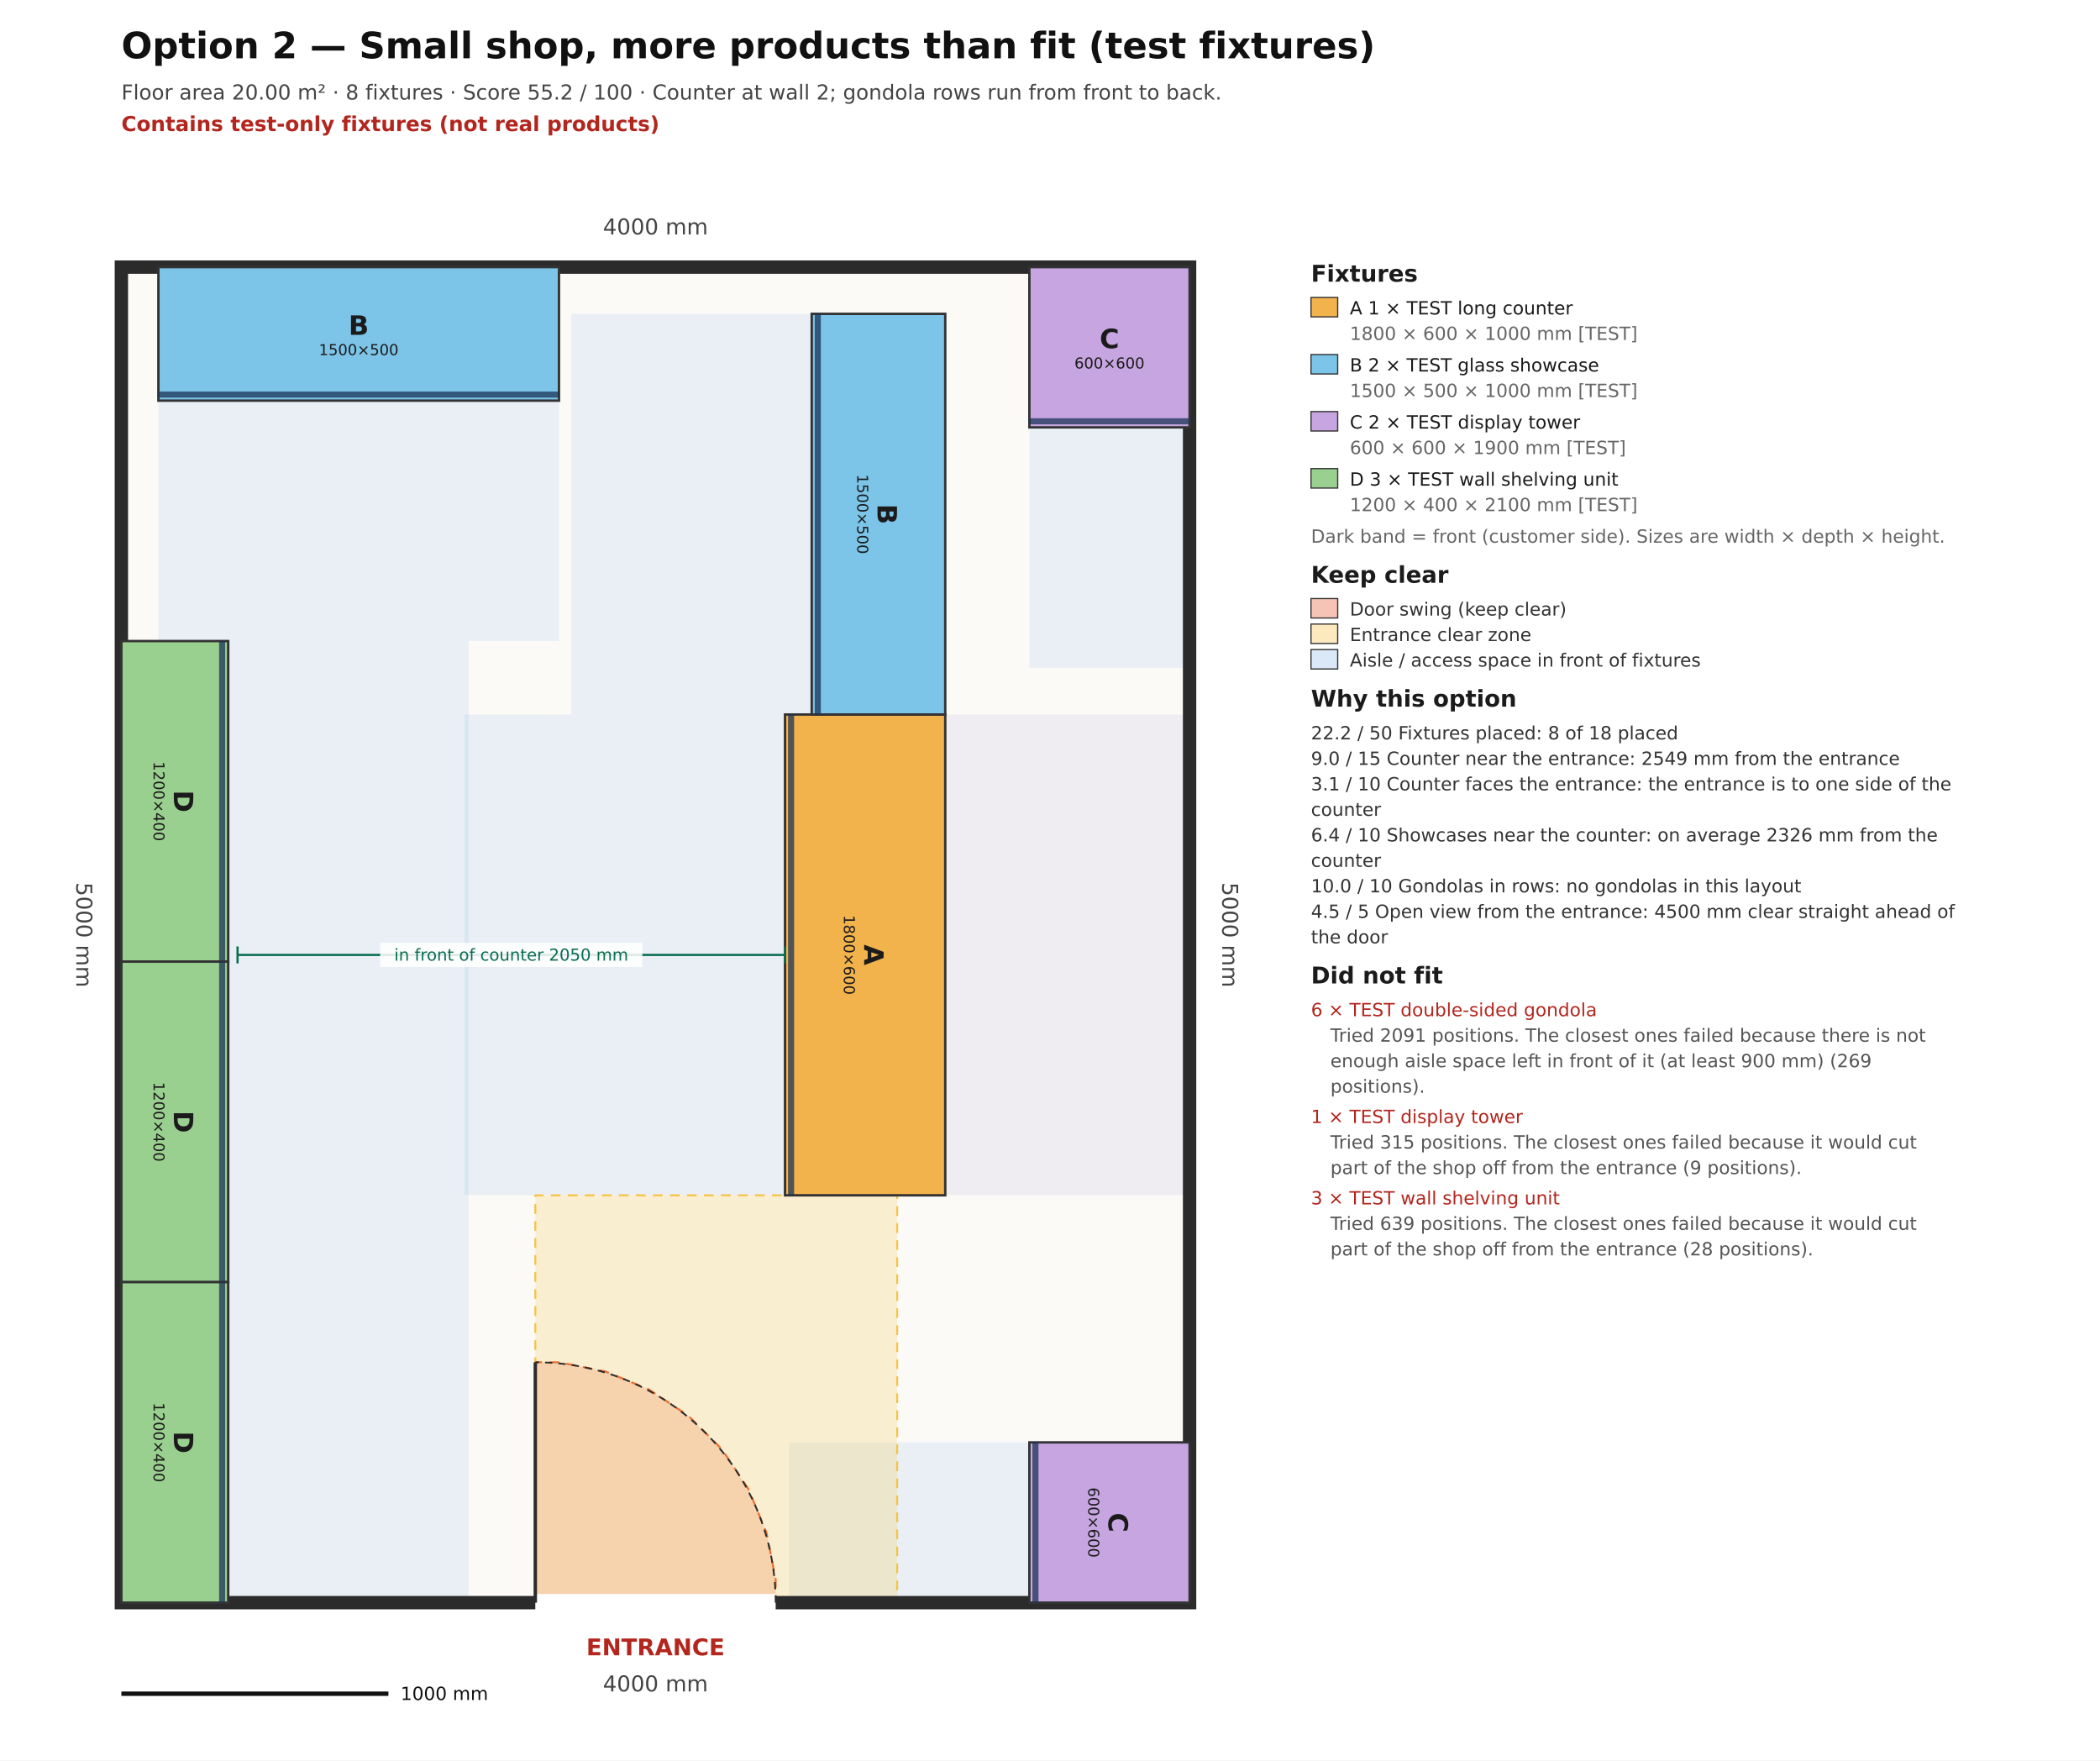
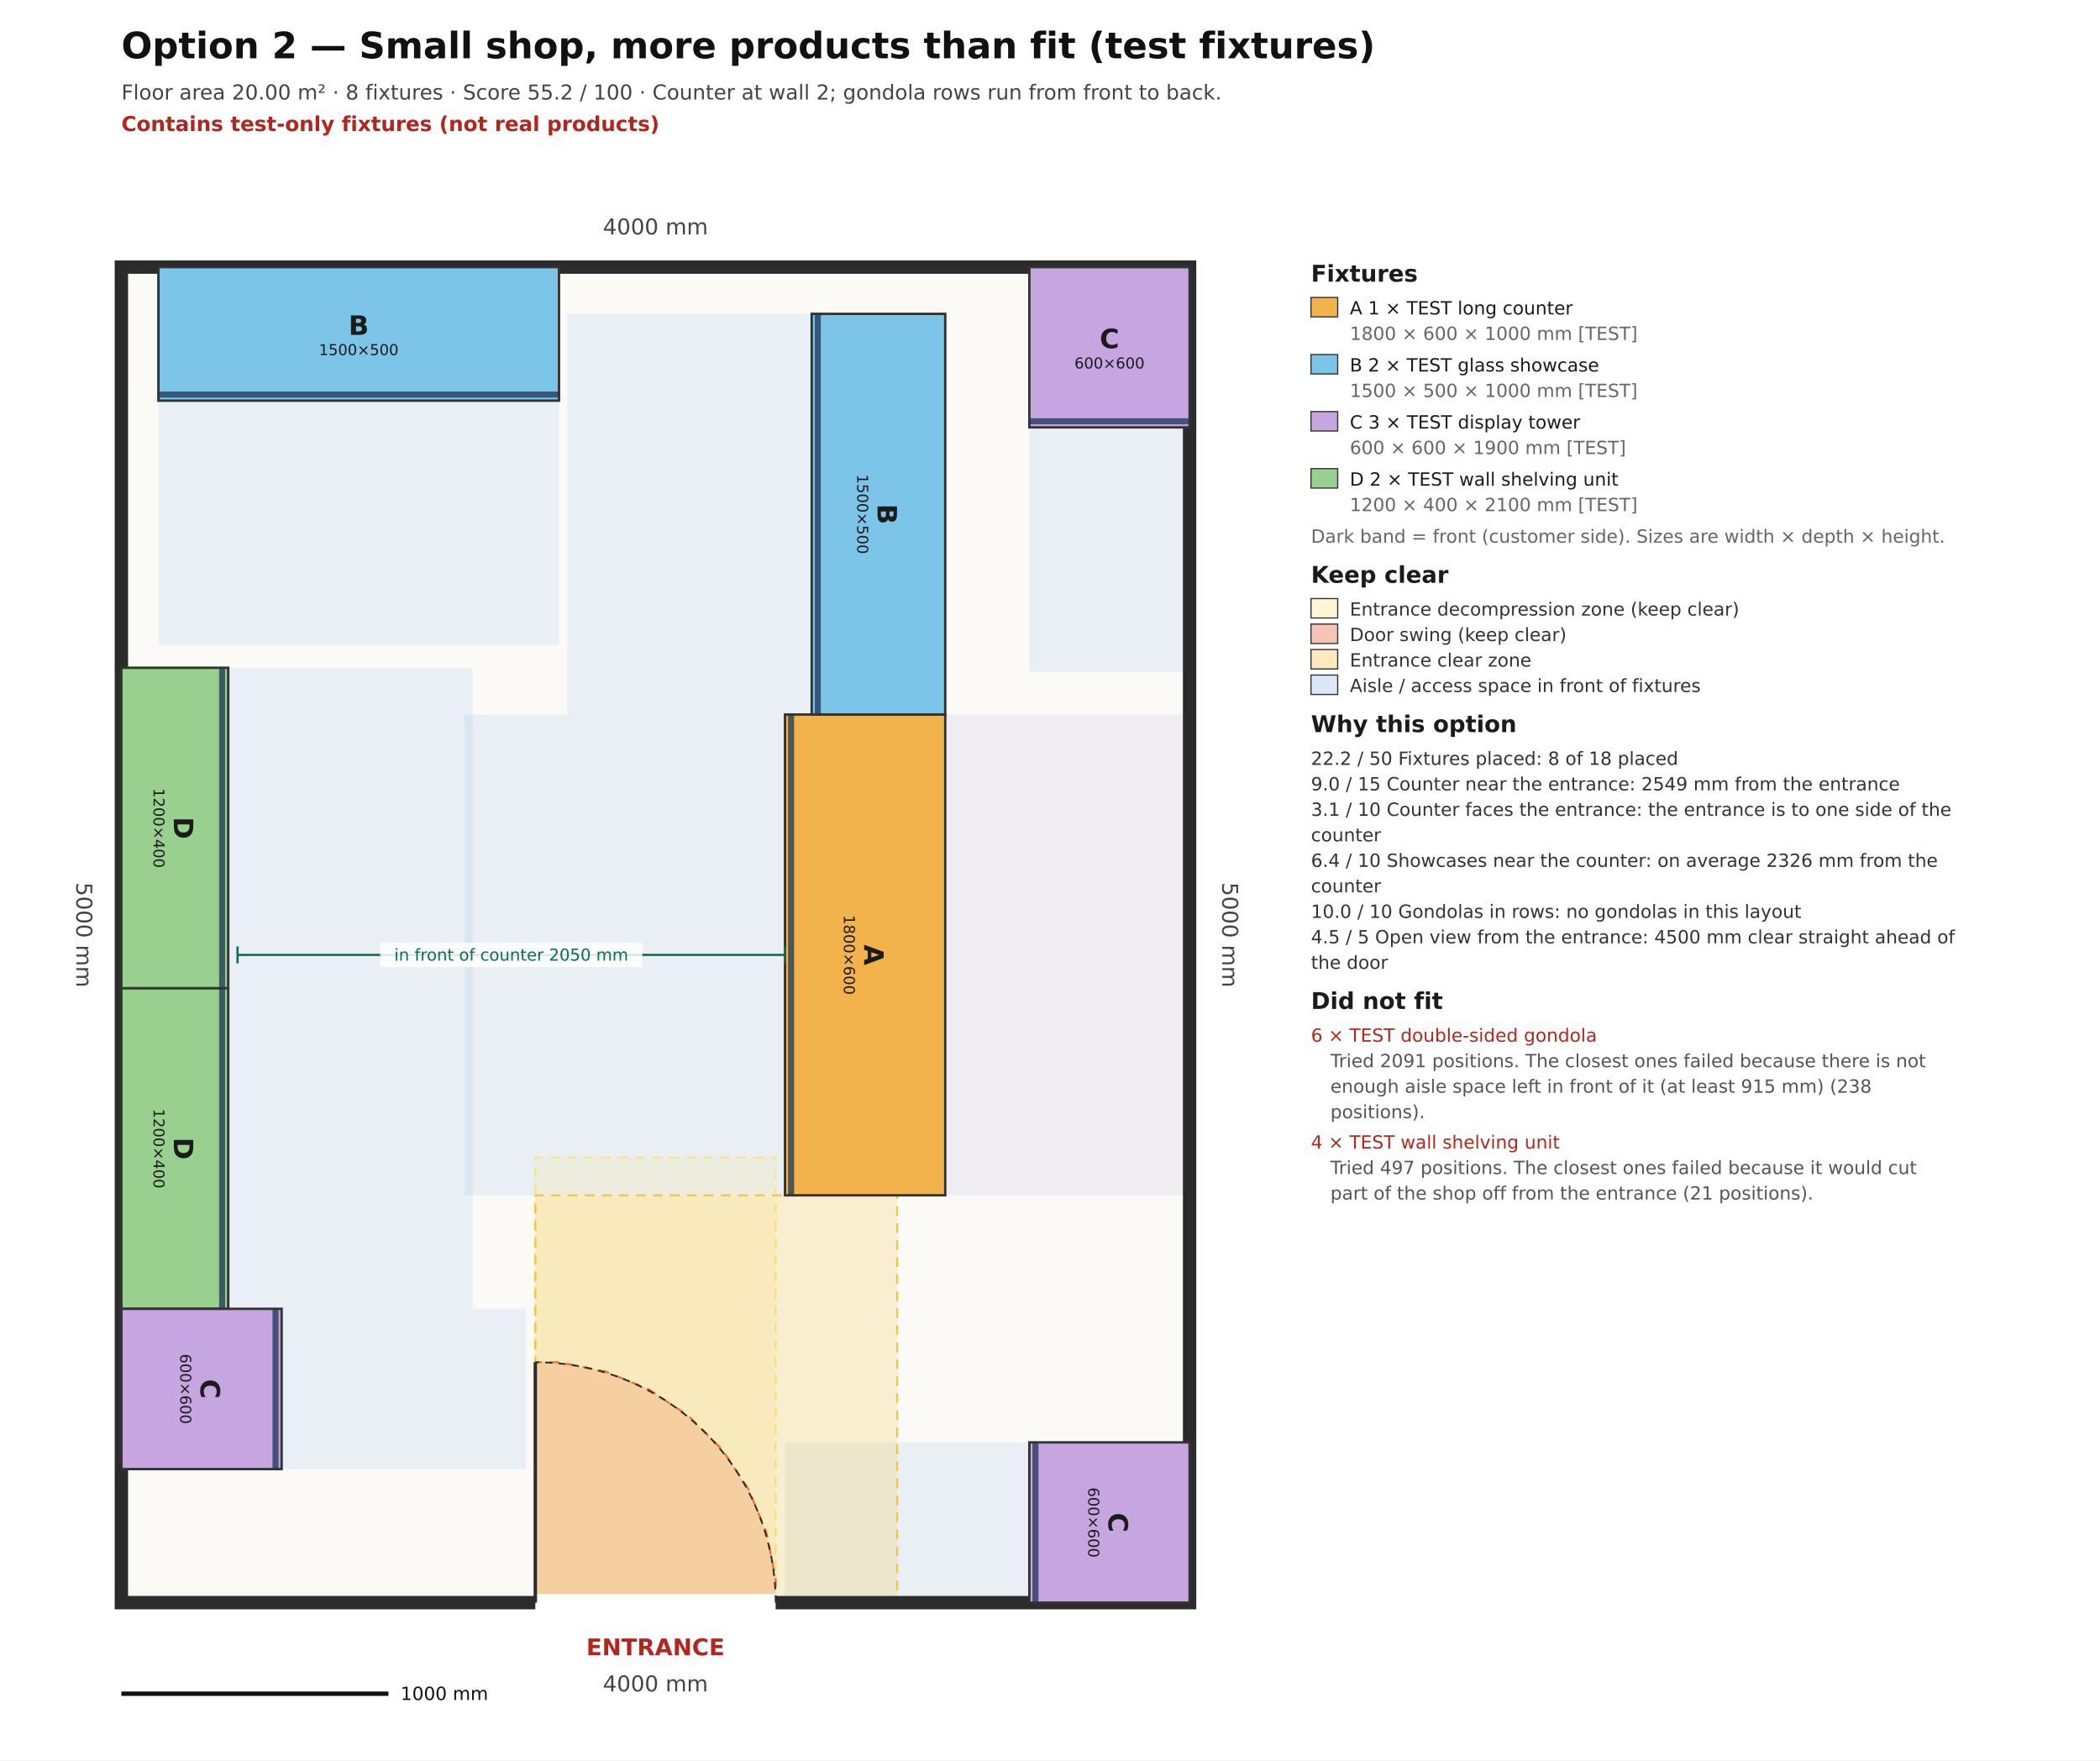
<svg xmlns="http://www.w3.org/2000/svg" viewBox="0 0 7863.6 6590.9" width="7863.6mm" height="6590.9mm" font-family="DejaVu Sans, Arial, sans-serif">
  <rect x="0" y="0" width="7863.6" height="6590.9" fill="#ffffff" />
  <text x="454.5" y="218.2" font-size="136.4" font-weight="bold" fill="#111111">Option 2 — Small shop, more products than fit (test fixtures)</text>
  <text x="454.5" y="372.7" font-size="77.3" fill="#444444">Floor area 20.00 m²  ·  8 fixtures  ·  Score 55.2 / 100  ·  Counter at wall 2; gondola rows run from front to back.</text>
  <text x="454.5" y="490.9" font-size="77.3" font-weight="bold" fill="#b3261e">Contains test-only fixtures (not real products)</text>
  <polygon data-role="room-outline" data-plan-points="0.000,0.000 4000.000,0.000 4000.000,5000.000 0.000,5000.000" points="454.545,6000.000 4454.545,6000.000 4454.545,1000.000 454.545,1000.000" fill="#fbfaf7" stroke="none" />
  <polygon data-access-zone="f01" points="2939.5,4475.0 2939.5,2675.0 1739.5,2675.0 1739.5,4475.0" fill="#4a90d9" fill-opacity="0.10" stroke="none" />
  <polygon data-access-zone="f01" points="4454.5,4475.0 4454.5,2675.0 3539.5,2675.0 3539.5,4475.0" fill="#8e7cc3" fill-opacity="0.10" stroke="none" />
-   <polygon data-access-zone="f02" points="3039.5,2675.0 3039.5,1175.0 2139.5,1175.0 2139.5,2675.0" fill="#4a90d9" fill-opacity="0.10" stroke="none" />
-   <polygon data-access-zone="f03" points="2093.2,1500.0 593.2,1500.0 593.2,2400.0 2093.2,2400.0" fill="#4a90d9" fill-opacity="0.10" stroke="none" />
-   <polygon data-access-zone="f04" points="854.5,2400.0 854.5,3600.0 1754.5,3600.0 1754.5,2400.0" fill="#4a90d9" fill-opacity="0.10" stroke="none" />
-   <polygon data-access-zone="f05" points="854.5,3600.0 854.5,4800.0 1754.5,4800.0 1754.5,3600.0" fill="#4a90d9" fill-opacity="0.10" stroke="none" />
-   <polygon data-access-zone="f06" points="854.5,4800.0 854.5,6000.0 1754.5,6000.0 1754.5,4800.0" fill="#4a90d9" fill-opacity="0.10" stroke="none" />
-   <polygon data-access-zone="f07" points="4454.5,1600.0 3854.5,1600.0 3854.5,2500.0 4454.5,2500.0" fill="#4a90d9" fill-opacity="0.10" stroke="none" />
-   <polygon data-access-zone="f08" points="3854.5,6000.0 3854.5,5400.0 2954.5,5400.0 2954.5,6000.0" fill="#4a90d9" fill-opacity="0.10" stroke="none" />
+   <polygon data-access-zone="f02" points="3039.5,2675.0 3039.5,1175.0 2124.5,1175.0 2124.5,2675.0" fill="#4a90d9" fill-opacity="0.10" stroke="none" />
+   <polygon data-access-zone="f03" points="2093.2,1500.0 593.2,1500.0 593.2,2415.0 2093.2,2415.0" fill="#4a90d9" fill-opacity="0.10" stroke="none" />
+   <polygon data-access-zone="f04" points="854.5,2500.0 854.5,3700.0 1769.5,3700.0 1769.5,2500.0" fill="#4a90d9" fill-opacity="0.10" stroke="none" />
+   <polygon data-access-zone="f05" points="854.5,3700.0 854.5,4900.0 1769.5,4900.0 1769.5,3700.0" fill="#4a90d9" fill-opacity="0.10" stroke="none" />
+   <polygon data-access-zone="f06" points="4454.5,1600.0 3854.5,1600.0 3854.5,2515.0 4454.5,2515.0" fill="#4a90d9" fill-opacity="0.10" stroke="none" />
+   <polygon data-access-zone="f07" points="3854.5,6000.0 3854.5,5400.0 2939.5,5400.0 2939.5,6000.0" fill="#4a90d9" fill-opacity="0.10" stroke="none" />
+   <polygon data-access-zone="f08" points="1054.5,4900.0 1054.5,5500.0 1969.5,5500.0 1969.5,4900.0" fill="#4a90d9" fill-opacity="0.10" stroke="none" />
+   <polygon data-zone-id="entrance:decompression" points="2004.5,6000.0 2904.5,6000.0 2904.5,4333.3 2004.5,4333.3" fill="#f6e58d" fill-opacity="0.22" stroke="#f6e58d" stroke-width="7.3" stroke-dasharray="36.4 27.3" />
  <polygon data-zone-id="entrance:door-swing" points="2004.5,6000.0 2904.5,6000.0 2904.5,5911.4 2870.0,5737.5 2802.1,5573.7 2703.6,5426.3 2578.3,5300.9 2430.9,5202.4 2267.1,5134.6 2093.2,5100.0 2004.5,5100.0" fill="#e4572e" fill-opacity="0.22" stroke="#e4572e" stroke-width="7.3" stroke-dasharray="36.4 27.3" />
  <polygon data-zone-id="entrance:entrance-clear" points="2004.5,6000.0 3359.5,6000.0 3359.5,4475.0 2004.5,4475.0" fill="#f6c445" fill-opacity="0.22" stroke="#f6c445" stroke-width="7.3" stroke-dasharray="36.4 27.3" />
  <polygon points="454.5,6000.0 4454.5,6000.0 4454.5,1000.0 454.5,1000.0" fill="none" stroke="#2b2b2b" stroke-width="50.0" stroke-linejoin="miter" />
  <line data-door-id="entrance" x1="2004.5" y1="6000.0" x2="2904.5" y2="6000.0" stroke="#ffffff" stroke-width="65.0" />
  <line x1="2004.5" y1="6000.0" x2="2004.5" y2="5100.0" stroke="#2b2b2b" stroke-width="12.7" />
  <path d="M 2904.5 6000.0 A 900.0 900.0 0 0 0 2004.5 5100.0" fill="none" stroke="#2b2b2b" stroke-width="6.4" stroke-dasharray="27.3 22.7" />
  <text x="2454.5" y="6172.7" font-size="86.4" font-weight="bold" fill="#b3261e" text-anchor="middle" dominant-baseline="middle">ENTRANCE</text>
  <text data-wall-index="0" data-length-um="4000000" x="2454.5" y="6309.1" font-size="81.8" fill="#444444" text-anchor="middle" dominant-baseline="middle" transform="rotate(0.0 2454.5 6309.1)">4000 mm</text>
  <text data-wall-index="1" data-length-um="5000000" x="4600.0" y="3500.0" font-size="81.8" fill="#444444" text-anchor="middle" dominant-baseline="middle" transform="rotate(90.0 4600.0 3500.0)">5000 mm</text>
  <text data-wall-index="2" data-length-um="4000000" x="2454.5" y="854.5" font-size="81.8" fill="#444444" text-anchor="middle" dominant-baseline="middle" transform="rotate(0.0 2454.5 854.5)">4000 mm</text>
  <text data-wall-index="3" data-length-um="5000000" x="309.1" y="3500.0" font-size="81.8" fill="#444444" text-anchor="middle" dominant-baseline="middle" transform="rotate(90.0 309.1 3500.0)">5000 mm</text>
  <polygon data-placement-id="f01" data-product-id="test-counter-long" data-width-um="1800000" data-depth-um="600000" data-plan-points="3085.000,1525.000 3085.000,3325.000 2485.000,3325.000 2485.000,1525.000" points="3539.545,4475.000 3539.545,2675.000 2939.545,2675.000 2939.545,4475.000" fill="#f2b24c" stroke="#333333" stroke-width="9.1" />
  <line x1="2962.3" y1="4475.0" x2="2962.3" y2="2675.0" stroke="#1d3557" stroke-width="22.7" stroke-opacity="0.75" />
  <text x="3239.5" y="3544.0" font-size="100.0" font-weight="bold" fill="#1b1b1b" text-anchor="middle" dominant-baseline="central" transform="rotate(90.0 3239.5 3575.0)">A</text>
  <text x="3239.5" y="3635.0" font-size="56.4" fill="#1b1b1b" text-anchor="middle" dominant-baseline="central" transform="rotate(90.0 3239.5 3575.0)">1800×600</text>
  <polygon data-placement-id="f02" data-product-id="test-showcase" data-width-um="1500000" data-depth-um="500000" data-plan-points="3085.000,3325.000 3085.000,4825.000 2585.000,4825.000 2585.000,3325.000" points="3539.545,2675.000 3539.545,1175.000 3039.545,1175.000 3039.545,2675.000" fill="#7cc4e8" stroke="#333333" stroke-width="9.1" />
  <line x1="3062.3" y1="2675.0" x2="3062.3" y2="1175.0" stroke="#1d3557" stroke-width="22.7" stroke-opacity="0.75" />
  <text x="3289.5" y="1894.0" font-size="100.0" font-weight="bold" fill="#1b1b1b" text-anchor="middle" dominant-baseline="central" transform="rotate(90.0 3289.5 1925.0)">B</text>
  <text x="3289.5" y="1985.0" font-size="56.4" fill="#1b1b1b" text-anchor="middle" dominant-baseline="central" transform="rotate(90.0 3289.5 1925.0)">1500×500</text>
  <polygon data-placement-id="f03" data-product-id="test-showcase" data-width-um="1500000" data-depth-um="500000" data-plan-points="1638.642,5000.000 138.642,5000.000 138.642,4500.000 1638.642,4500.000" points="2093.187,1000.000 593.187,1000.000 593.187,1500.000 2093.187,1500.000" fill="#7cc4e8" stroke="#333333" stroke-width="9.1" />
  <line x1="2093.2" y1="1477.3" x2="593.2" y2="1477.3" stroke="#1d3557" stroke-width="22.7" stroke-opacity="0.75" />
  <text x="1343.2" y="1219.0" font-size="100.0" font-weight="bold" fill="#1b1b1b" text-anchor="middle" dominant-baseline="central" transform="rotate(0.0 1343.2 1250.0)">B</text>
  <text x="1343.2" y="1310.0" font-size="56.4" fill="#1b1b1b" text-anchor="middle" dominant-baseline="central" transform="rotate(0.0 1343.2 1250.0)">1500×500</text>
-   <polygon data-placement-id="f04" data-product-id="test-wall-shelf" data-width-um="1200000" data-depth-um="400000" data-plan-points="0.000,3600.000 0.000,2400.000 400.000,2400.000 400.000,3600.000" points="454.545,2400.000 454.545,3600.000 854.545,3600.000 854.545,2400.000" fill="#9ad08f" stroke="#333333" stroke-width="9.1" />
-   <line x1="831.8" y1="2400.0" x2="831.8" y2="3600.0" stroke="#1d3557" stroke-width="22.7" stroke-opacity="0.75" />
-   <text x="654.5" y="2969.0" font-size="100.0" font-weight="bold" fill="#1b1b1b" text-anchor="middle" dominant-baseline="central" transform="rotate(90.0 654.5 3000.0)">D</text>
-   <text x="654.5" y="3060.0" font-size="56.4" fill="#1b1b1b" text-anchor="middle" dominant-baseline="central" transform="rotate(90.0 654.5 3000.0)">1200×400</text>
-   <polygon data-placement-id="f05" data-product-id="test-wall-shelf" data-width-um="1200000" data-depth-um="400000" data-plan-points="0.000,2400.000 0.000,1200.000 400.000,1200.000 400.000,2400.000" points="454.545,3600.000 454.545,4800.000 854.545,4800.000 854.545,3600.000" fill="#9ad08f" stroke="#333333" stroke-width="9.1" />
-   <line x1="831.8" y1="3600.0" x2="831.8" y2="4800.0" stroke="#1d3557" stroke-width="22.7" stroke-opacity="0.75" />
-   <text x="654.5" y="4169.0" font-size="100.0" font-weight="bold" fill="#1b1b1b" text-anchor="middle" dominant-baseline="central" transform="rotate(90.0 654.5 4200.0)">D</text>
-   <text x="654.5" y="4260.0" font-size="56.4" fill="#1b1b1b" text-anchor="middle" dominant-baseline="central" transform="rotate(90.0 654.5 4200.0)">1200×400</text>
-   <polygon data-placement-id="f06" data-product-id="test-wall-shelf" data-width-um="1200000" data-depth-um="400000" data-plan-points="0.000,1200.000 0.000,0.000 400.000,0.000 400.000,1200.000" points="454.545,4800.000 454.545,6000.000 854.545,6000.000 854.545,4800.000" fill="#9ad08f" stroke="#333333" stroke-width="9.1" />
-   <line x1="831.8" y1="4800.0" x2="831.8" y2="6000.0" stroke="#1d3557" stroke-width="22.7" stroke-opacity="0.75" />
-   <text x="654.5" y="5369.0" font-size="100.0" font-weight="bold" fill="#1b1b1b" text-anchor="middle" dominant-baseline="central" transform="rotate(90.0 654.5 5400.0)">D</text>
-   <text x="654.5" y="5460.0" font-size="56.4" fill="#1b1b1b" text-anchor="middle" dominant-baseline="central" transform="rotate(90.0 654.5 5400.0)">1200×400</text>
-   <polygon data-placement-id="f07" data-product-id="test-tower" data-width-um="600000" data-depth-um="600000" data-plan-points="4000.000,5000.000 3400.000,5000.000 3400.000,4400.000 4000.000,4400.000" points="4454.545,1000.000 3854.545,1000.000 3854.545,1600.000 4454.545,1600.000" fill="#c6a5e0" stroke="#333333" stroke-width="9.1" />
+   <polygon data-placement-id="f04" data-product-id="test-wall-shelf" data-width-um="1200000" data-depth-um="400000" data-plan-points="0.000,3500.000 0.000,2300.000 400.000,2300.000 400.000,3500.000" points="454.545,2500.000 454.545,3700.000 854.545,3700.000 854.545,2500.000" fill="#9ad08f" stroke="#333333" stroke-width="9.1" />
+   <line x1="831.8" y1="2500.0" x2="831.8" y2="3700.0" stroke="#1d3557" stroke-width="22.7" stroke-opacity="0.75" />
+   <text x="654.5" y="3069.0" font-size="100.0" font-weight="bold" fill="#1b1b1b" text-anchor="middle" dominant-baseline="central" transform="rotate(90.0 654.5 3100.0)">D</text>
+   <text x="654.5" y="3160.0" font-size="56.4" fill="#1b1b1b" text-anchor="middle" dominant-baseline="central" transform="rotate(90.0 654.5 3100.0)">1200×400</text>
+   <polygon data-placement-id="f05" data-product-id="test-wall-shelf" data-width-um="1200000" data-depth-um="400000" data-plan-points="0.000,2300.000 0.000,1100.000 400.000,1100.000 400.000,2300.000" points="454.545,3700.000 454.545,4900.000 854.545,4900.000 854.545,3700.000" fill="#9ad08f" stroke="#333333" stroke-width="9.1" />
+   <line x1="831.8" y1="3700.0" x2="831.8" y2="4900.0" stroke="#1d3557" stroke-width="22.7" stroke-opacity="0.75" />
+   <text x="654.5" y="4269.0" font-size="100.0" font-weight="bold" fill="#1b1b1b" text-anchor="middle" dominant-baseline="central" transform="rotate(90.0 654.5 4300.0)">D</text>
+   <text x="654.5" y="4360.0" font-size="56.4" fill="#1b1b1b" text-anchor="middle" dominant-baseline="central" transform="rotate(90.0 654.5 4300.0)">1200×400</text>
+   <polygon data-placement-id="f06" data-product-id="test-tower" data-width-um="600000" data-depth-um="600000" data-plan-points="4000.000,5000.000 3400.000,5000.000 3400.000,4400.000 4000.000,4400.000" points="4454.545,1000.000 3854.545,1000.000 3854.545,1600.000 4454.545,1600.000" fill="#c6a5e0" stroke="#333333" stroke-width="9.1" />
  <line x1="4454.5" y1="1577.3" x2="3854.5" y2="1577.3" stroke="#1d3557" stroke-width="22.7" stroke-opacity="0.75" />
  <text x="4154.5" y="1269.0" font-size="100.0" font-weight="bold" fill="#1b1b1b" text-anchor="middle" dominant-baseline="central" transform="rotate(0.0 4154.5 1300.0)">C</text>
  <text x="4154.5" y="1360.0" font-size="56.4" fill="#1b1b1b" text-anchor="middle" dominant-baseline="central" transform="rotate(0.0 4154.5 1300.0)">600×600</text>
-   <polygon data-placement-id="f08" data-product-id="test-tower" data-width-um="600000" data-depth-um="600000" data-plan-points="4000.000,0.000 4000.000,600.000 3400.000,600.000 3400.000,0.000" points="4454.545,6000.000 4454.545,5400.000 3854.545,5400.000 3854.545,6000.000" fill="#c6a5e0" stroke="#333333" stroke-width="9.1" />
+   <polygon data-placement-id="f07" data-product-id="test-tower" data-width-um="600000" data-depth-um="600000" data-plan-points="4000.000,0.000 4000.000,600.000 3400.000,600.000 3400.000,0.000" points="4454.545,6000.000 4454.545,5400.000 3854.545,5400.000 3854.545,6000.000" fill="#c6a5e0" stroke="#333333" stroke-width="9.1" />
  <line x1="3877.3" y1="6000.0" x2="3877.3" y2="5400.0" stroke="#1d3557" stroke-width="22.7" stroke-opacity="0.75" />
  <text x="4154.5" y="5669.0" font-size="100.0" font-weight="bold" fill="#1b1b1b" text-anchor="middle" dominant-baseline="central" transform="rotate(90.0 4154.5 5700.0)">C</text>
  <text x="4154.5" y="5760.0" font-size="56.4" fill="#1b1b1b" text-anchor="middle" dominant-baseline="central" transform="rotate(90.0 4154.5 5700.0)">600×600</text>
+   <polygon data-placement-id="f08" data-product-id="test-tower" data-width-um="600000" data-depth-um="600000" data-plan-points="0.000,1100.000 0.000,500.000 600.000,500.000 600.000,1100.000" points="454.545,4900.000 454.545,5500.000 1054.545,5500.000 1054.545,4900.000" fill="#c6a5e0" stroke="#333333" stroke-width="9.1" />
+   <line x1="1031.8" y1="4900.0" x2="1031.8" y2="5500.0" stroke="#1d3557" stroke-width="22.7" stroke-opacity="0.75" />
+   <text x="754.5" y="5169.0" font-size="100.0" font-weight="bold" fill="#1b1b1b" text-anchor="middle" dominant-baseline="central" transform="rotate(90.0 754.5 5200.0)">C</text>
+   <text x="754.5" y="5260.0" font-size="56.4" fill="#1b1b1b" text-anchor="middle" dominant-baseline="central" transform="rotate(90.0 754.5 5200.0)">600×600</text>
  <line data-aisle="main" data-width-um="2050000" x1="2939.5" y1="3575.0" x2="889.5" y2="3575.0" stroke="#0b6e4f" stroke-width="8.2" />
  <line x1="2939.5" y1="3606.8" x2="2939.5" y2="3543.2" stroke="#0b6e4f" stroke-width="8.2" />
  <line x1="889.5" y1="3606.8" x2="889.5" y2="3543.2" stroke="#0b6e4f" stroke-width="8.2" />
  <rect x="1423.6" y="3529.5" width="981.8" height="90.9" fill="#ffffff" fill-opacity="0.85" />
  <text x="1914.5" y="3575.0" font-size="61.8" fill="#0b6e4f" text-anchor="middle" dominant-baseline="central">in front of counter 2050 mm</text>
  <line x1="454.5" y1="6340.9" x2="1454.5" y2="6340.9" stroke="#111111" stroke-width="16.4" />
  <text x="1500.0" y="6340.9" font-size="68.2" fill="#111111" dominant-baseline="central">1000 mm</text>
  <text x="4909.1" y="1054.5" font-size="86.4" font-weight="bold" fill="#1b1b1b">Fixtures</text>
  <rect x="4909.1" y="1113.6" width="100.0" height="72.7" fill="#f2b24c" fill-opacity="1" stroke="#333333" stroke-width="4.5" />
  <text x="5054.5" y="1177.3" font-size="68.2" fill="#1b1b1b">A 1 × TEST long counter</text>
  <text x="5054.5" y="1272.7" font-size="68.2" fill="#666666">1800 × 600 × 1000 mm [TEST]</text>
  <rect x="4909.1" y="1327.3" width="100.0" height="72.7" fill="#7cc4e8" fill-opacity="1" stroke="#333333" stroke-width="4.5" />
  <text x="5054.5" y="1390.9" font-size="68.2" fill="#1b1b1b">B 2 × TEST glass showcase</text>
  <text x="5054.5" y="1486.4" font-size="68.2" fill="#666666">1500 × 500 × 1000 mm [TEST]</text>
  <rect x="4909.1" y="1540.9" width="100.0" height="72.7" fill="#c6a5e0" fill-opacity="1" stroke="#333333" stroke-width="4.5" />
-   <text x="5054.5" y="1604.5" font-size="68.2" fill="#1b1b1b">C 2 × TEST display tower</text>
+   <text x="5054.5" y="1604.5" font-size="68.2" fill="#1b1b1b">C 3 × TEST display tower</text>
  <text x="5054.5" y="1700.0" font-size="68.2" fill="#666666">600 × 600 × 1900 mm [TEST]</text>
  <rect x="4909.1" y="1754.5" width="100.0" height="72.7" fill="#9ad08f" fill-opacity="1" stroke="#333333" stroke-width="4.5" />
-   <text x="5054.5" y="1818.2" font-size="68.2" fill="#1b1b1b">D 3 × TEST wall shelving unit</text>
+   <text x="5054.5" y="1818.2" font-size="68.2" fill="#1b1b1b">D 2 × TEST wall shelving unit</text>
  <text x="5054.5" y="1913.6" font-size="68.2" fill="#666666">1200 × 400 × 2100 mm [TEST]</text>
  <text x="4909.1" y="2031.8" font-size="68.2" fill="#666666">Dark band = front (customer side). Sizes are width × depth × height.</text>
  <text x="4909.1" y="2181.8" font-size="86.4" font-weight="bold" fill="#1b1b1b">Keep clear</text>
-   <rect x="4909.1" y="2240.9" width="100.0" height="72.7" fill="#e4572e" fill-opacity="0.35" stroke="#333333" stroke-width="4.5" />
-   <text x="5054.5" y="2304.5" font-size="68.2" fill="#333333">Door swing (keep clear)</text>
-   <rect x="4909.1" y="2336.4" width="100.0" height="72.7" fill="#f6c445" fill-opacity="0.35" stroke="#333333" stroke-width="4.5" />
-   <text x="5054.5" y="2400.0" font-size="68.2" fill="#333333">Entrance clear zone</text>
-   <rect x="4909.1" y="2431.8" width="100.0" height="72.7" fill="#4a90d9" fill-opacity="0.2" stroke="#333333" stroke-width="4.5" />
-   <text x="5054.5" y="2495.5" font-size="68.2" fill="#333333">Aisle / access space in front of fixtures</text>
-   <text x="4909.1" y="2645.5" font-size="86.4" font-weight="bold" fill="#1b1b1b">Why this option</text>
-   <text x="4909.1" y="2768.2" font-size="68.2" fill="#333333">22.2 / 50 Fixtures placed: 8 of 18 placed</text>
-   <text x="4909.1" y="2863.6" font-size="68.2" fill="#333333">9.0 / 15 Counter near the entrance: 2549 mm from the entrance</text>
-   <text x="4909.1" y="2959.1" font-size="68.2" fill="#333333">3.1 / 10 Counter faces the entrance: the entrance is to one side of the</text>
-   <text x="4909.1" y="3054.5" font-size="68.2" fill="#333333">counter</text>
-   <text x="4909.1" y="3150.0" font-size="68.2" fill="#333333">6.4 / 10 Showcases near the counter: on average 2326 mm from the</text>
-   <text x="4909.1" y="3245.5" font-size="68.2" fill="#333333">counter</text>
-   <text x="4909.1" y="3340.9" font-size="68.2" fill="#333333">10.0 / 10 Gondolas in rows: no gondolas in this layout</text>
-   <text x="4909.1" y="3436.4" font-size="68.2" fill="#333333">4.5 / 5 Open view from the entrance: 4500 mm clear straight ahead of</text>
-   <text x="4909.1" y="3531.8" font-size="68.2" fill="#333333">the door</text>
-   <text x="4909.1" y="3681.8" font-size="86.4" font-weight="bold" fill="#1b1b1b">Did not fit</text>
-   <text x="4909.1" y="3804.5" font-size="68.2" fill="#b3261e">6 × TEST double-sided gondola</text>
-   <text x="4981.8" y="3900.0" font-size="68.2" fill="#555555">Tried 2091 positions. The closest ones failed because there is not</text>
-   <text x="4981.8" y="3995.5" font-size="68.2" fill="#555555">enough aisle space left in front of it (at least 900 mm) (269</text>
-   <text x="4981.8" y="4090.9" font-size="68.2" fill="#555555">positions).</text>
-   <text x="4909.1" y="4204.5" font-size="68.2" fill="#b3261e">1 × TEST display tower</text>
-   <text x="4981.8" y="4300.0" font-size="68.2" fill="#555555">Tried 315 positions. The closest ones failed because it would cut</text>
-   <text x="4981.8" y="4395.5" font-size="68.2" fill="#555555">part of the shop off from the entrance (9 positions).</text>
-   <text x="4909.1" y="4509.1" font-size="68.2" fill="#b3261e">3 × TEST wall shelving unit</text>
-   <text x="4981.8" y="4604.5" font-size="68.2" fill="#555555">Tried 639 positions. The closest ones failed because it would cut</text>
-   <text x="4981.8" y="4700.0" font-size="68.2" fill="#555555">part of the shop off from the entrance (28 positions).</text>
+   <rect x="4909.1" y="2240.9" width="100.0" height="72.7" fill="#f6e58d" fill-opacity="0.35" stroke="#333333" stroke-width="4.5" />
+   <text x="5054.5" y="2304.5" font-size="68.2" fill="#333333">Entrance decompression zone (keep clear)</text>
+   <rect x="4909.1" y="2336.4" width="100.0" height="72.7" fill="#e4572e" fill-opacity="0.35" stroke="#333333" stroke-width="4.5" />
+   <text x="5054.5" y="2400.0" font-size="68.2" fill="#333333">Door swing (keep clear)</text>
+   <rect x="4909.1" y="2431.8" width="100.0" height="72.7" fill="#f6c445" fill-opacity="0.35" stroke="#333333" stroke-width="4.5" />
+   <text x="5054.5" y="2495.5" font-size="68.2" fill="#333333">Entrance clear zone</text>
+   <rect x="4909.1" y="2527.3" width="100.0" height="72.7" fill="#4a90d9" fill-opacity="0.2" stroke="#333333" stroke-width="4.5" />
+   <text x="5054.5" y="2590.9" font-size="68.2" fill="#333333">Aisle / access space in front of fixtures</text>
+   <text x="4909.1" y="2740.9" font-size="86.4" font-weight="bold" fill="#1b1b1b">Why this option</text>
+   <text x="4909.1" y="2863.6" font-size="68.2" fill="#333333">22.2 / 50 Fixtures placed: 8 of 18 placed</text>
+   <text x="4909.1" y="2959.1" font-size="68.2" fill="#333333">9.0 / 15 Counter near the entrance: 2549 mm from the entrance</text>
+   <text x="4909.1" y="3054.5" font-size="68.2" fill="#333333">3.1 / 10 Counter faces the entrance: the entrance is to one side of the</text>
+   <text x="4909.1" y="3150.0" font-size="68.2" fill="#333333">counter</text>
+   <text x="4909.1" y="3245.5" font-size="68.2" fill="#333333">6.4 / 10 Showcases near the counter: on average 2326 mm from the</text>
+   <text x="4909.1" y="3340.9" font-size="68.2" fill="#333333">counter</text>
+   <text x="4909.1" y="3436.4" font-size="68.2" fill="#333333">10.0 / 10 Gondolas in rows: no gondolas in this layout</text>
+   <text x="4909.1" y="3531.8" font-size="68.2" fill="#333333">4.5 / 5 Open view from the entrance: 4500 mm clear straight ahead of</text>
+   <text x="4909.1" y="3627.3" font-size="68.2" fill="#333333">the door</text>
+   <text x="4909.1" y="3777.3" font-size="86.4" font-weight="bold" fill="#1b1b1b">Did not fit</text>
+   <text x="4909.1" y="3900.0" font-size="68.2" fill="#b3261e">6 × TEST double-sided gondola</text>
+   <text x="4981.8" y="3995.5" font-size="68.2" fill="#555555">Tried 2091 positions. The closest ones failed because there is not</text>
+   <text x="4981.8" y="4090.9" font-size="68.2" fill="#555555">enough aisle space left in front of it (at least 915 mm) (238</text>
+   <text x="4981.8" y="4186.4" font-size="68.2" fill="#555555">positions).</text>
+   <text x="4909.1" y="4300.0" font-size="68.2" fill="#b3261e">4 × TEST wall shelving unit</text>
+   <text x="4981.8" y="4395.5" font-size="68.2" fill="#555555">Tried 497 positions. The closest ones failed because it would cut</text>
+   <text x="4981.8" y="4490.9" font-size="68.2" fill="#555555">part of the shop off from the entrance (21 positions).</text>
</svg>
